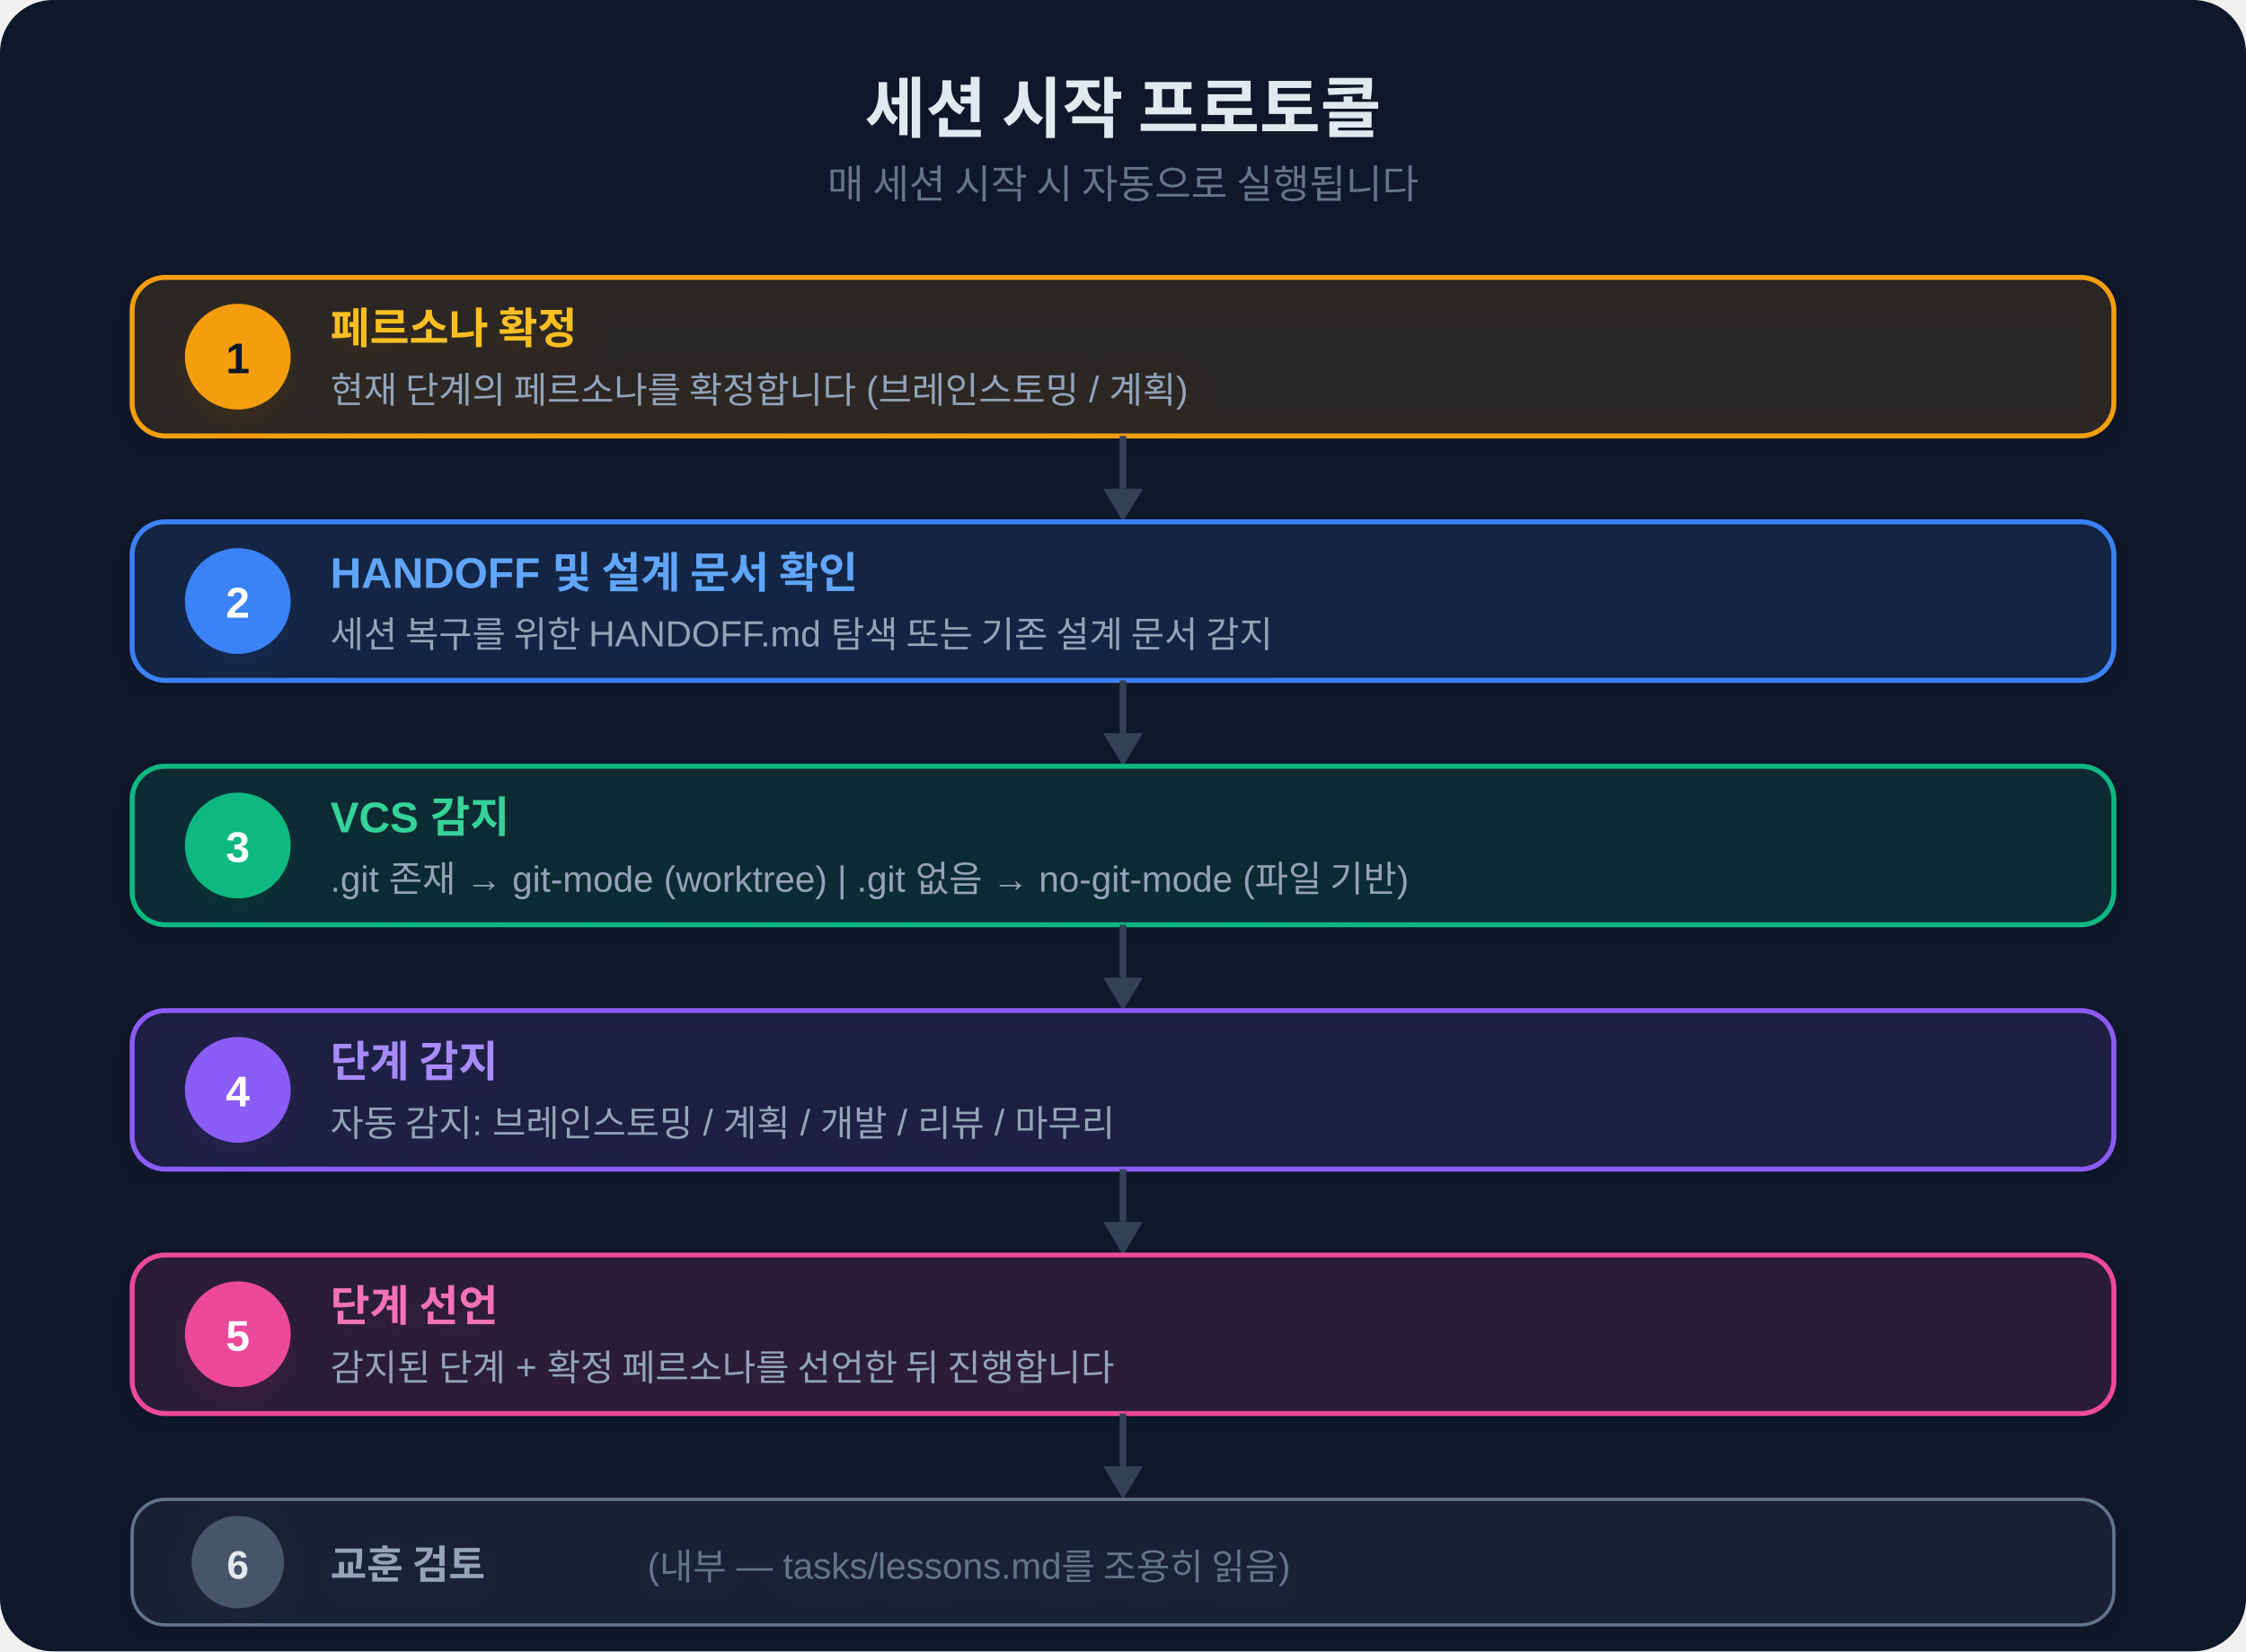
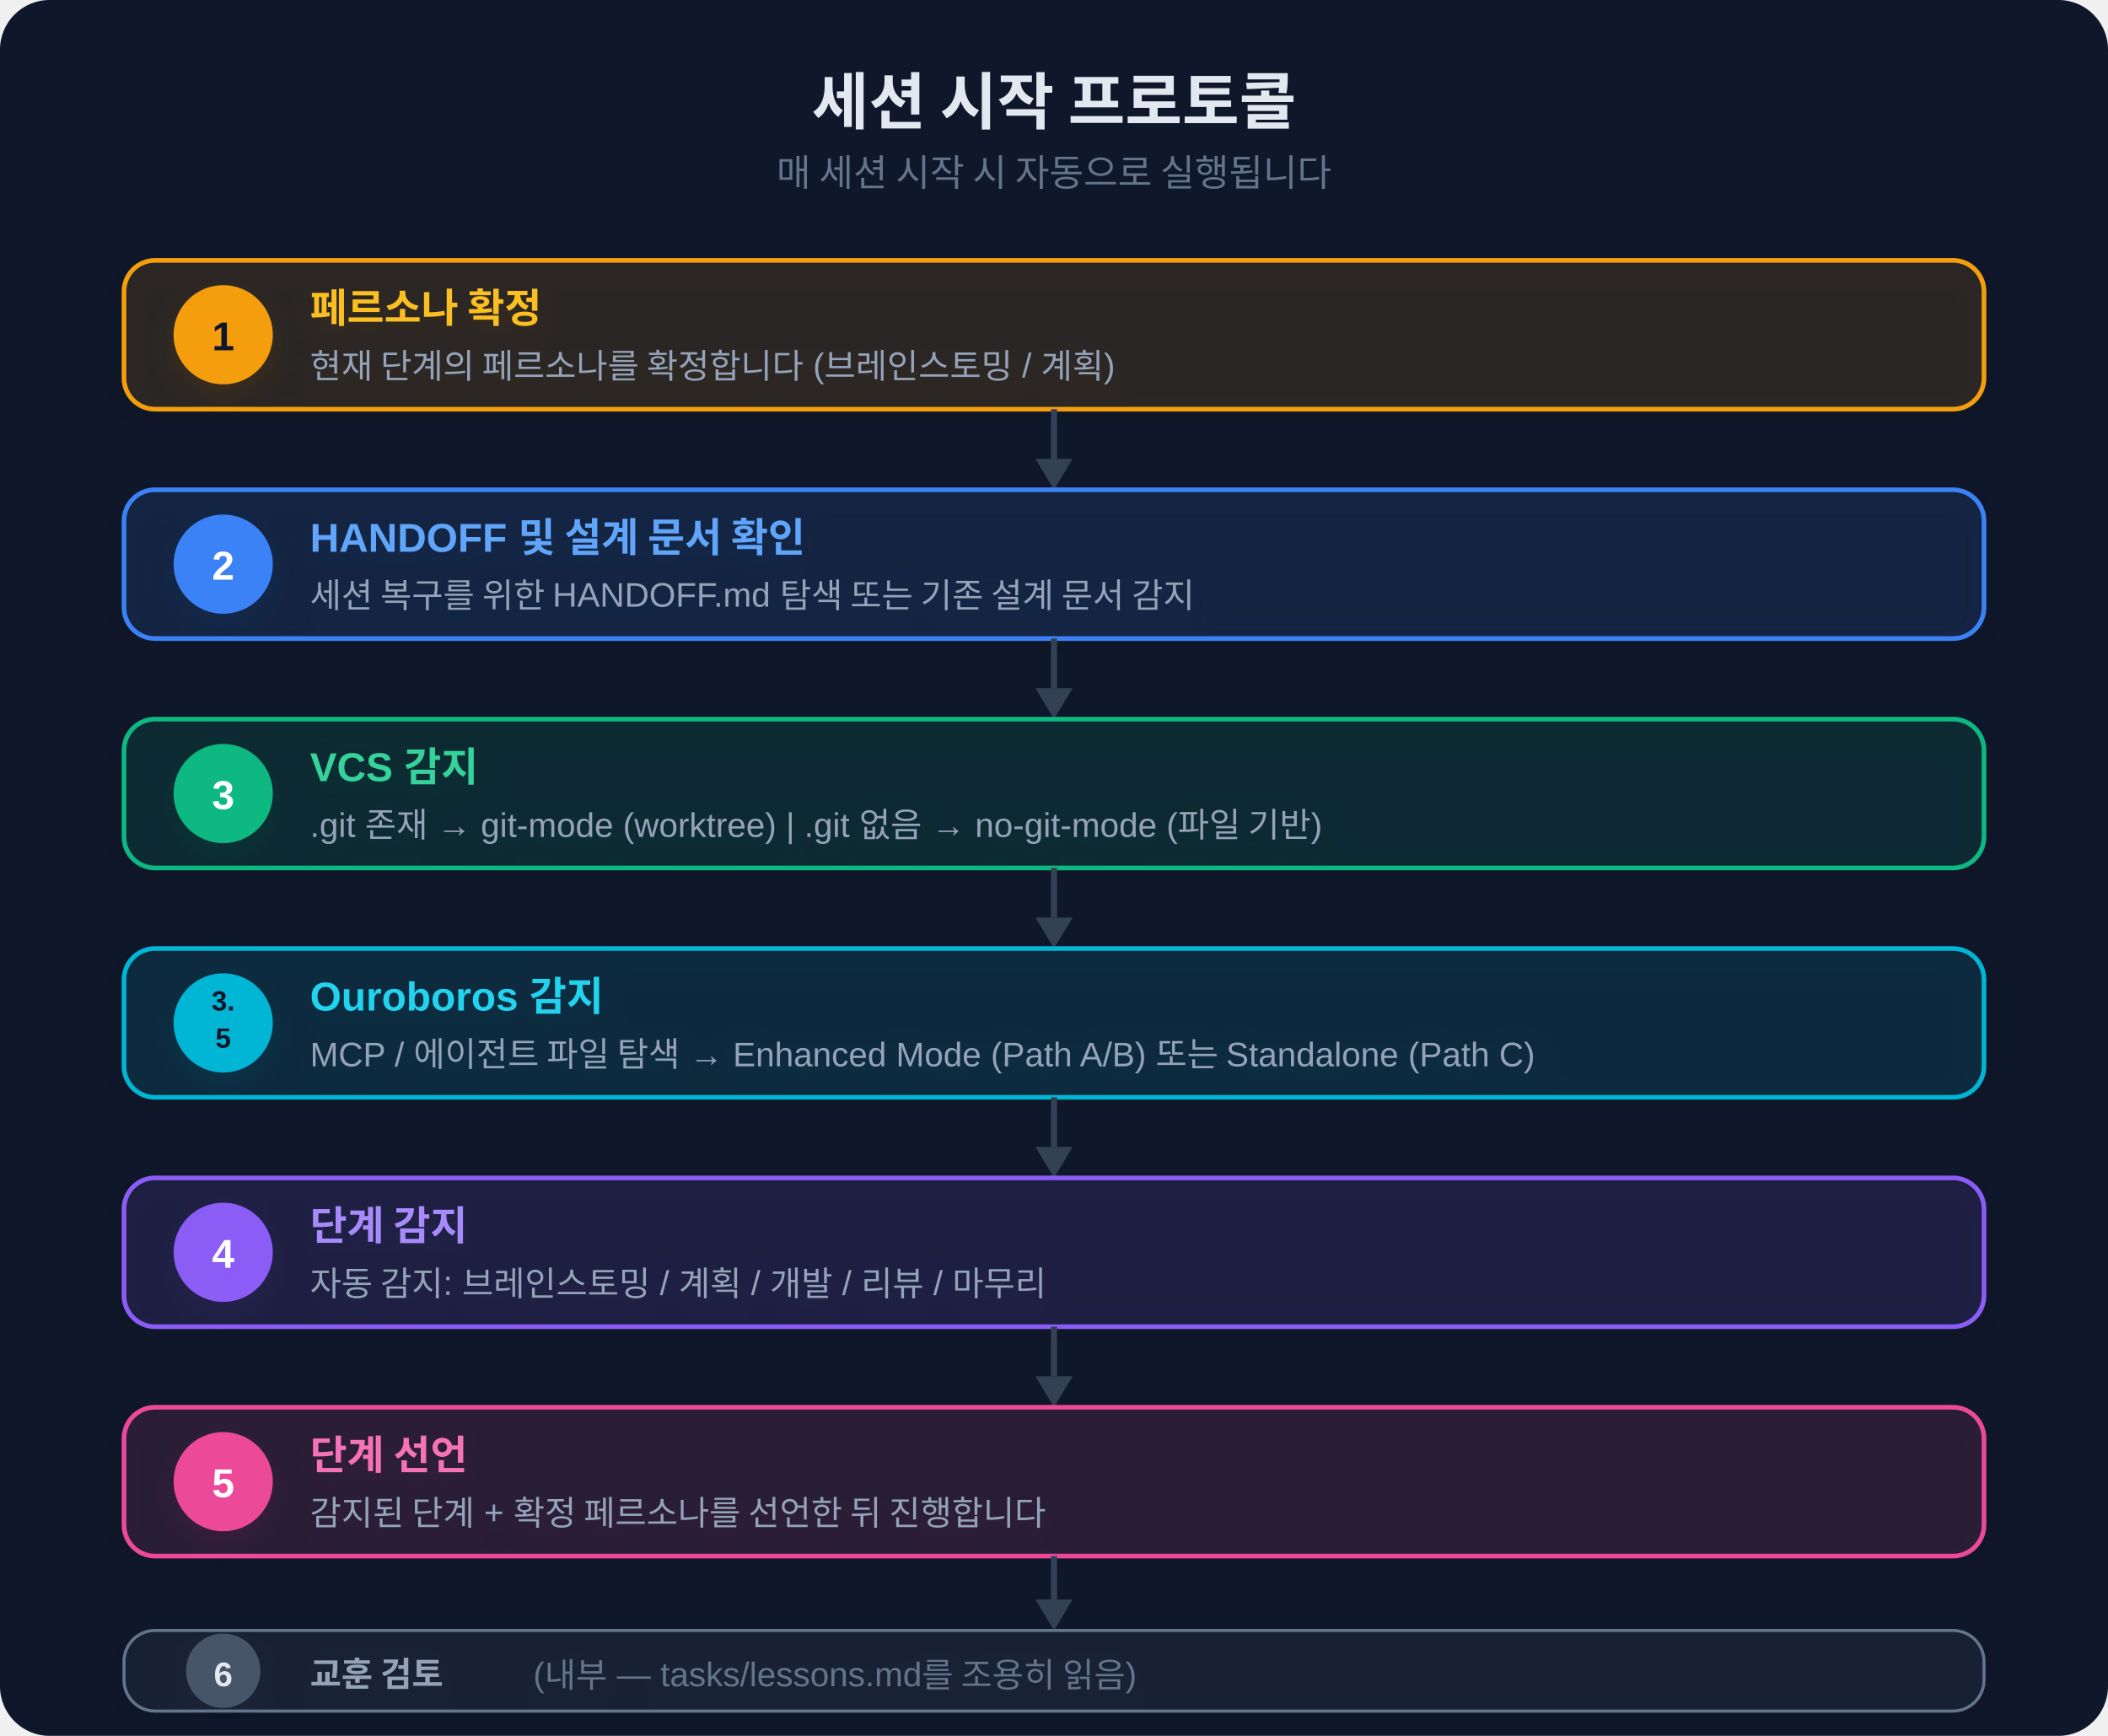
- <svg xmlns="http://www.w3.org/2000/svg" viewBox="0 0 680 500" fill="none">
+ <svg xmlns="http://www.w3.org/2000/svg" viewBox="0 0 680 560" fill="none">
  <defs>
-     <linearGradient id="bg3" x1="0" y1="0" x2="680" y2="500">
+     <linearGradient id="bg3" x1="0" y1="0" x2="680" y2="560">
      <stop offset="0%" stop-color="#0f172a" />
      <stop offset="100%" stop-color="#1e293b" />
    </linearGradient>
    <filter id="shadow3">
      <feDropShadow dx="0" dy="3" stdDeviation="4" flood-color="#000" flood-opacity="0.3" />
    </filter>
  </defs>
-   <rect width="680" height="500" rx="16" fill="url(#bg3)" />
+   <rect width="680" height="560" rx="16" fill="url(#bg3)" />
  <text x="340" y="40" text-anchor="middle" fill="#e2e8f0" font-family="Segoe UI, Arial, sans-serif" font-size="20" font-weight="700">세션 시작 프로토콜</text>
  <text x="340" y="60" text-anchor="middle" fill="#64748b" font-family="Segoe UI, Arial, sans-serif" font-size="12">매 세션 시작 시 자동으로 실행됩니다</text>
  <g filter="url(#shadow3)">
    <rect x="40" y="84" width="600" height="48" rx="10" fill="rgba(245,158,11,0.1)" stroke="#f59e0b" stroke-width="1.5" />
    <circle cx="72" cy="108" r="16" fill="#f59e0b" />
    <text x="72" y="113" text-anchor="middle" fill="#0f172a" font-family="Segoe UI, Arial, sans-serif" font-size="13" font-weight="700">1</text>
    <text x="100" y="104" fill="#fbbf24" font-family="Segoe UI, Arial, sans-serif" font-size="13" font-weight="700">페르소나 확정</text>
    <text x="100" y="122" fill="#94a3b8" font-family="Segoe UI, Arial, sans-serif" font-size="11">현재 단계의 페르소나를 확정합니다 (브레인스토밍 / 계획)</text>
  </g>
  <line x1="340" y1="132" x2="340" y2="148" stroke="#334155" stroke-width="2" />
  <polygon points="334,148 340,158 346,148" fill="#334155" />
  <g filter="url(#shadow3)">
    <rect x="40" y="158" width="600" height="48" rx="10" fill="rgba(59,130,246,0.1)" stroke="#3b82f6" stroke-width="1.5" />
    <circle cx="72" cy="182" r="16" fill="#3b82f6" />
    <text x="72" y="187" text-anchor="middle" fill="#fff" font-family="Segoe UI, Arial, sans-serif" font-size="13" font-weight="700">2</text>
    <text x="100" y="178" fill="#60a5fa" font-family="Segoe UI, Arial, sans-serif" font-size="13" font-weight="700">HANDOFF 및 설계 문서 확인</text>
    <text x="100" y="196" fill="#94a3b8" font-family="Segoe UI, Arial, sans-serif" font-size="11">세션 복구를 위한 HANDOFF.md 탐색 또는 기존 설계 문서 감지</text>
  </g>
  <line x1="340" y1="206" x2="340" y2="222" stroke="#334155" stroke-width="2" />
  <polygon points="334,222 340,232 346,222" fill="#334155" />
  <g filter="url(#shadow3)">
    <rect x="40" y="232" width="600" height="48" rx="10" fill="rgba(16,185,129,0.1)" stroke="#10b981" stroke-width="1.5" />
    <circle cx="72" cy="256" r="16" fill="#10b981" />
    <text x="72" y="261" text-anchor="middle" fill="#fff" font-family="Segoe UI, Arial, sans-serif" font-size="13" font-weight="700">3</text>
    <text x="100" y="252" fill="#34d399" font-family="Segoe UI, Arial, sans-serif" font-size="13" font-weight="700">VCS 감지</text>
    <text x="100" y="270" fill="#94a3b8" font-family="Segoe UI, Arial, sans-serif" font-size="11">.git 존재 → git-mode (worktree)  |  .git 없음 → no-git-mode (파일 기반)</text>
  </g>
  <line x1="340" y1="280" x2="340" y2="296" stroke="#334155" stroke-width="2" />
  <polygon points="334,296 340,306 346,296" fill="#334155" />
  <g filter="url(#shadow3)">
-     <rect x="40" y="306" width="600" height="48" rx="10" fill="rgba(139,92,246,0.1)" stroke="#8b5cf6" stroke-width="1.5" />
-     <circle cx="72" cy="330" r="16" fill="#8b5cf6" />
-     <text x="72" y="335" text-anchor="middle" fill="#fff" font-family="Segoe UI, Arial, sans-serif" font-size="13" font-weight="700">4</text>
-     <text x="100" y="326" fill="#a78bfa" font-family="Segoe UI, Arial, sans-serif" font-size="13" font-weight="700">단계 감지</text>
-     <text x="100" y="344" fill="#94a3b8" font-family="Segoe UI, Arial, sans-serif" font-size="11">자동 감지: 브레인스토밍 / 계획 / 개발 / 리뷰 / 마무리</text>
+     <rect x="40" y="306" width="600" height="48" rx="10" fill="rgba(6,182,212,0.1)" stroke="#06b6d4" stroke-width="1.5" />
+     <circle cx="72" cy="330" r="16" fill="#06b6d4" />
+     <text x="72" y="326" text-anchor="middle" fill="#0f172a" font-family="Segoe UI, Arial, sans-serif" font-size="9" font-weight="700">3.</text>
+     <text x="72" y="338" text-anchor="middle" fill="#0f172a" font-family="Segoe UI, Arial, sans-serif" font-size="9" font-weight="700">5</text>
+     <text x="100" y="326" fill="#22d3ee" font-family="Segoe UI, Arial, sans-serif" font-size="13" font-weight="700">Ouroboros 감지</text>
+     <text x="100" y="344" fill="#94a3b8" font-family="Segoe UI, Arial, sans-serif" font-size="11">MCP / 에이전트 파일 탐색 → Enhanced Mode (Path A/B) 또는 Standalone (Path C)</text>
  </g>
  <line x1="340" y1="354" x2="340" y2="370" stroke="#334155" stroke-width="2" />
  <polygon points="334,370 340,380 346,370" fill="#334155" />
  <g filter="url(#shadow3)">
-     <rect x="40" y="380" width="600" height="48" rx="10" fill="rgba(236,72,153,0.1)" stroke="#ec4899" stroke-width="1.5" />
-     <circle cx="72" cy="404" r="16" fill="#ec4899" />
-     <text x="72" y="409" text-anchor="middle" fill="#fff" font-family="Segoe UI, Arial, sans-serif" font-size="13" font-weight="700">5</text>
-     <text x="100" y="400" fill="#f472b6" font-family="Segoe UI, Arial, sans-serif" font-size="13" font-weight="700">단계 선언</text>
-     <text x="100" y="418" fill="#94a3b8" font-family="Segoe UI, Arial, sans-serif" font-size="11">감지된 단계 + 확정 페르소나를 선언한 뒤 진행합니다</text>
+     <rect x="40" y="380" width="600" height="48" rx="10" fill="rgba(139,92,246,0.1)" stroke="#8b5cf6" stroke-width="1.5" />
+     <circle cx="72" cy="404" r="16" fill="#8b5cf6" />
+     <text x="72" y="409" text-anchor="middle" fill="#fff" font-family="Segoe UI, Arial, sans-serif" font-size="13" font-weight="700">4</text>
+     <text x="100" y="400" fill="#a78bfa" font-family="Segoe UI, Arial, sans-serif" font-size="13" font-weight="700">단계 감지</text>
+     <text x="100" y="418" fill="#94a3b8" font-family="Segoe UI, Arial, sans-serif" font-size="11">자동 감지: 브레인스토밍 / 계획 / 개발 / 리뷰 / 마무리</text>
  </g>
  <line x1="340" y1="428" x2="340" y2="444" stroke="#334155" stroke-width="2" />
  <polygon points="334,444 340,454 346,444" fill="#334155" />
  <g filter="url(#shadow3)">
-     <rect x="40" y="454" width="600" height="38" rx="10" fill="rgba(100,116,139,0.1)" stroke="#64748b" stroke-width="1" />
-     <circle cx="72" cy="473" r="14" fill="#475569" />
-     <text x="72" y="478" text-anchor="middle" fill="#e2e8f0" font-family="Segoe UI, Arial, sans-serif" font-size="12" font-weight="700">6</text>
-     <text x="100" y="478" fill="#94a3b8" font-family="Segoe UI, Arial, sans-serif" font-size="12" font-weight="600">교훈 검토</text>
-     <text x="196" y="478" fill="#64748b" font-family="Segoe UI, Arial, sans-serif" font-size="11">(내부 — tasks/lessons.md를 조용히 읽음)</text>
+     <rect x="40" y="454" width="600" height="48" rx="10" fill="rgba(236,72,153,0.1)" stroke="#ec4899" stroke-width="1.5" />
+     <circle cx="72" cy="478" r="16" fill="#ec4899" />
+     <text x="72" y="483" text-anchor="middle" fill="#fff" font-family="Segoe UI, Arial, sans-serif" font-size="13" font-weight="700">5</text>
+     <text x="100" y="474" fill="#f472b6" font-family="Segoe UI, Arial, sans-serif" font-size="13" font-weight="700">단계 선언</text>
+     <text x="100" y="492" fill="#94a3b8" font-family="Segoe UI, Arial, sans-serif" font-size="11">감지된 단계 + 확정 페르소나를 선언한 뒤 진행합니다</text>
+   </g>
+   <line x1="340" y1="502" x2="340" y2="516" stroke="#334155" stroke-width="2" />
+   <polygon points="334,516 340,526 346,516" fill="#334155" />
+   <g filter="url(#shadow3)">
+     <rect x="40" y="526" width="600" height="26" rx="10" fill="rgba(100,116,139,0.1)" stroke="#64748b" stroke-width="1" />
+     <circle cx="72" cy="539" r="12" fill="#475569" />
+     <text x="72" y="544" text-anchor="middle" fill="#e2e8f0" font-family="Segoe UI, Arial, sans-serif" font-size="11" font-weight="700">6</text>
+     <text x="100" y="544" fill="#94a3b8" font-family="Segoe UI, Arial, sans-serif" font-size="11" font-weight="600">교훈 검토</text>
+     <text x="172" y="544" fill="#64748b" font-family="Segoe UI, Arial, sans-serif" font-size="11">(내부 — tasks/lessons.md를 조용히 읽음)</text>
  </g>
</svg>
